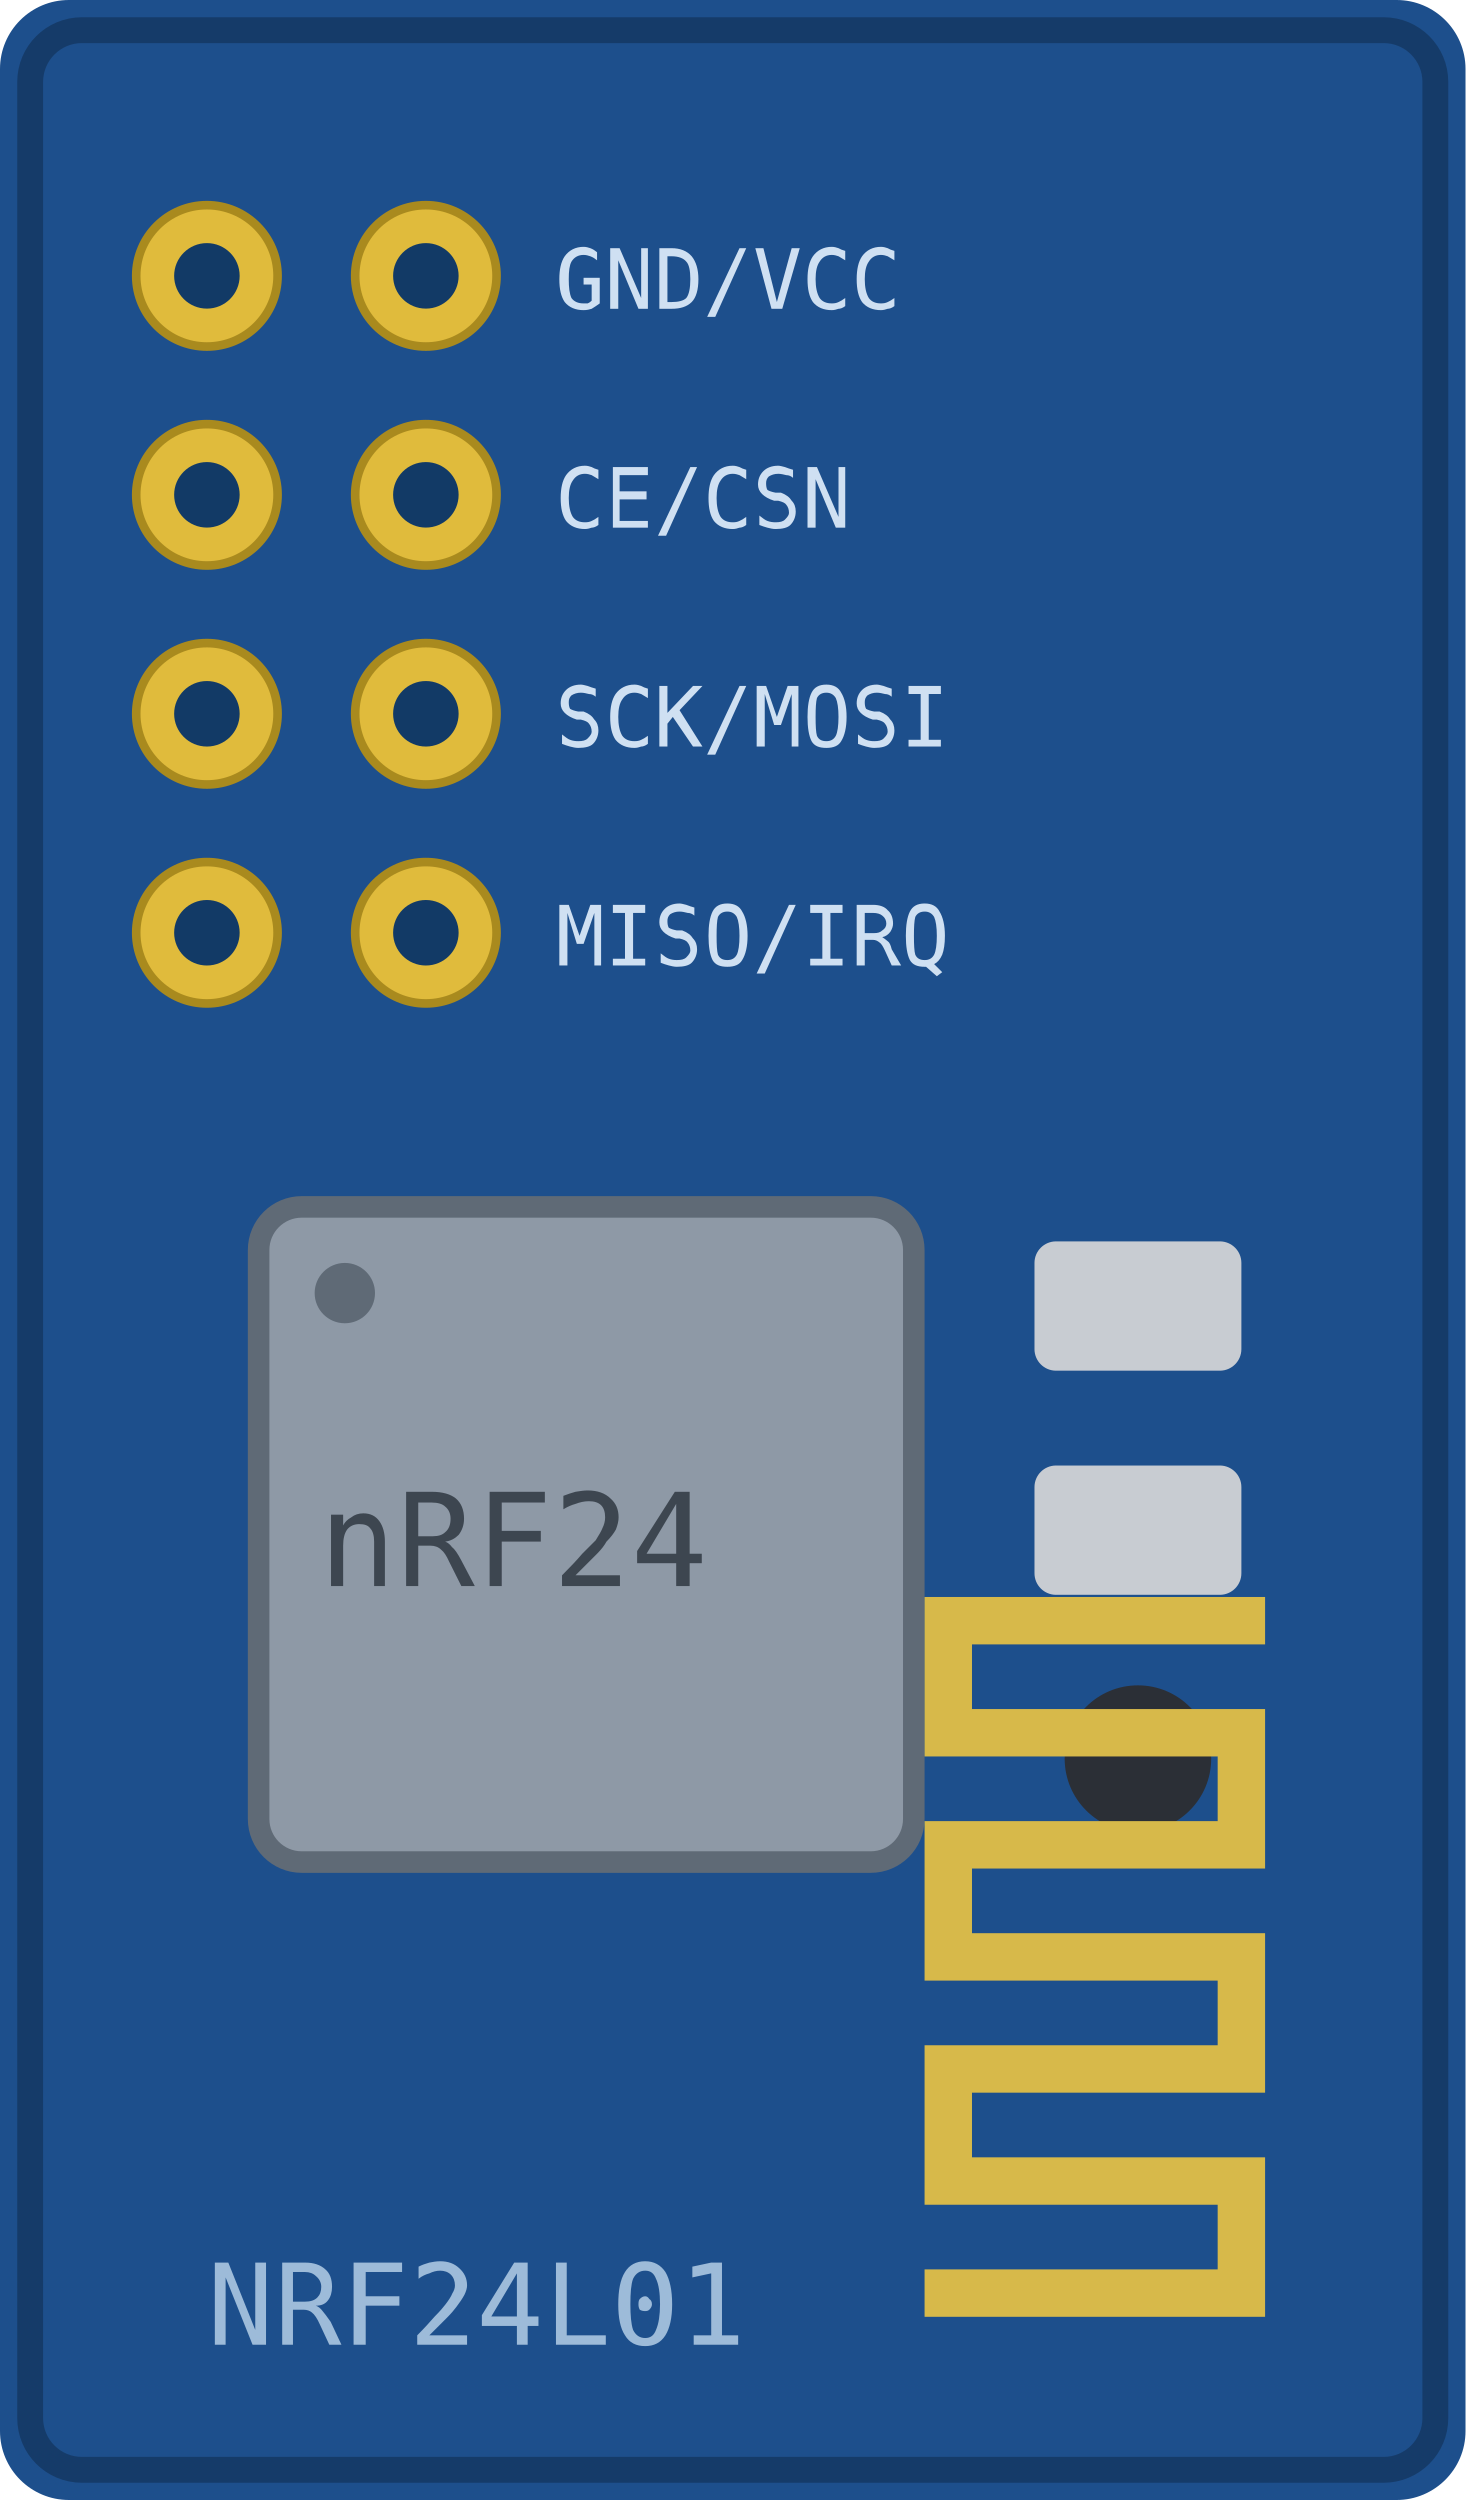
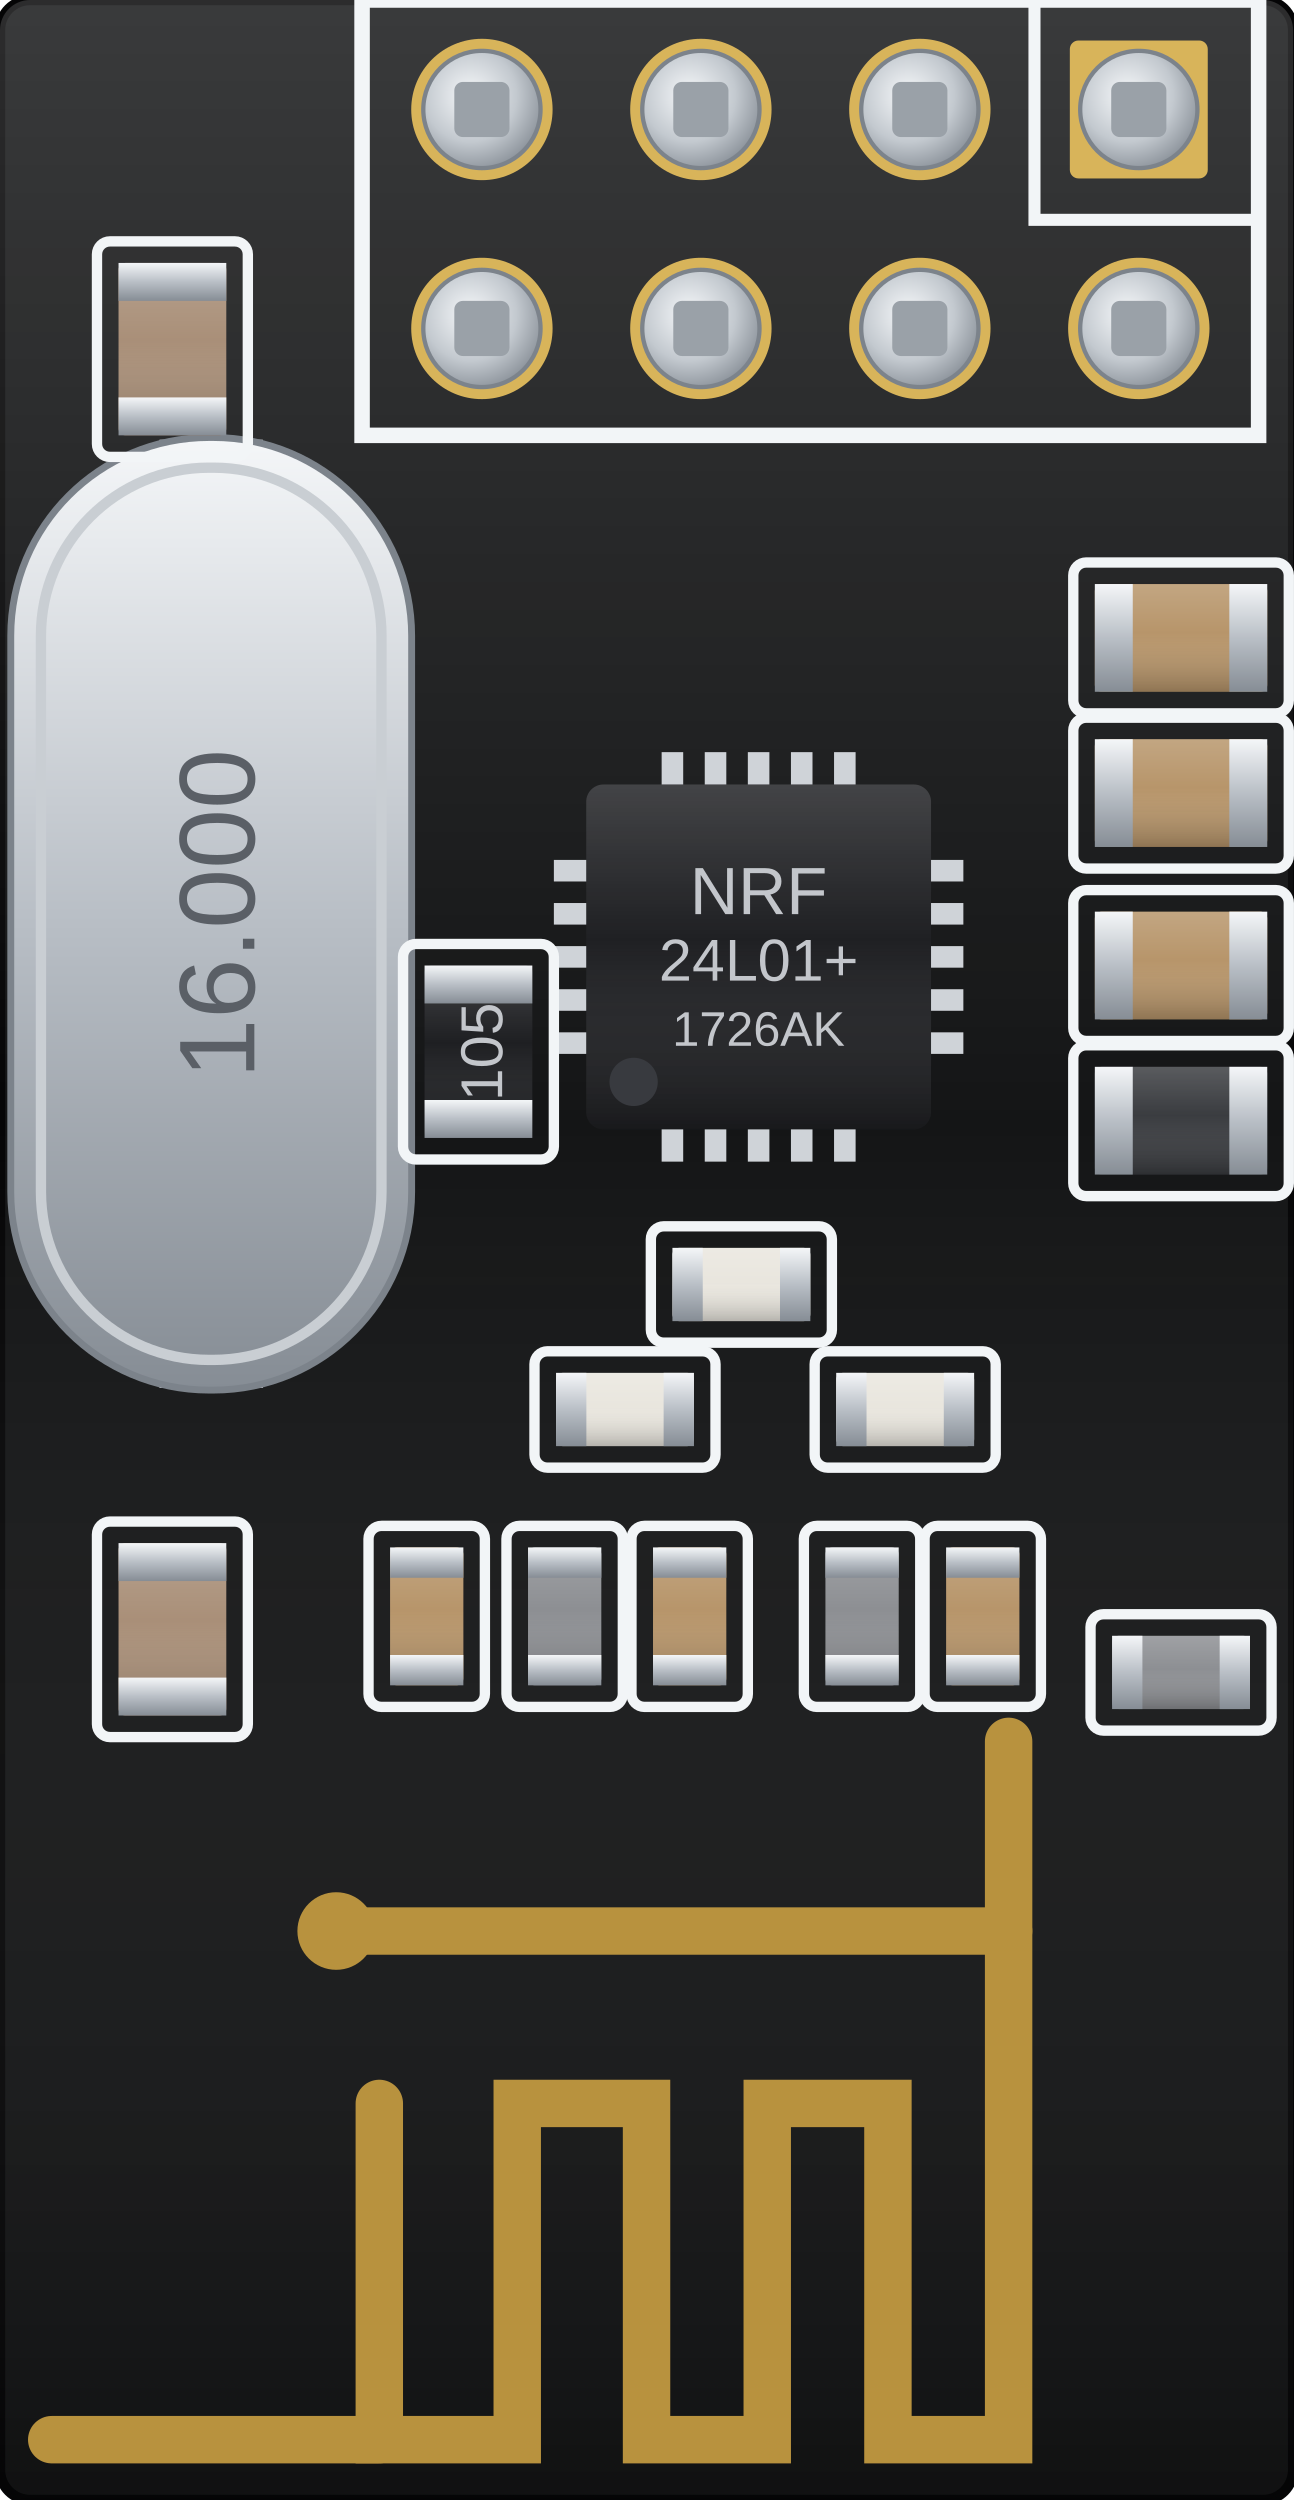
- <svg xmlns="http://www.w3.org/2000/svg" version="1.1" width="17.0mm" height="29.0mm" viewBox="0 0 17.0 29.0" font-family="monospace" text-anchor="start">
-   <rect x="0" y="0" width="17.0" height="29.0" rx="0.8" fill="#1d4f8c" />
-   <rect x="0.35" y="0.35" width="16.3" height="28.3" rx="0.6" fill="none" stroke="#153b69" stroke-width="0.3" />
-   <g fill="#e0bb3c" stroke="#a98a1e" stroke-width="0.1">
-     <circle cx="2.40" cy="3.20" r="0.82" />
-     <circle cx="4.94" cy="3.20" r="0.82" />
-     <circle cx="2.40" cy="5.74" r="0.82" />
-     <circle cx="4.94" cy="5.74" r="0.82" />
-     <circle cx="2.40" cy="8.28" r="0.82" />
-     <circle cx="4.94" cy="8.28" r="0.82" />
-     <circle cx="2.40" cy="10.82" r="0.82" />
-     <circle cx="4.94" cy="10.82" r="0.82" />
-   </g>
-   <g fill="#123a66">
-     <circle cx="2.40" cy="3.20" r="0.38" />
-     <circle cx="4.94" cy="3.20" r="0.38" />
-     <circle cx="2.40" cy="5.74" r="0.38" />
-     <circle cx="4.94" cy="5.74" r="0.38" />
-     <circle cx="2.40" cy="8.28" r="0.38" />
-     <circle cx="4.94" cy="8.28" r="0.38" />
-     <circle cx="2.40" cy="10.82" r="0.38" />
-     <circle cx="4.94" cy="10.82" r="0.38" />
-   </g>
-   <text fill="#cfe0f2" font-size="0.95px">
-     <tspan x="6.44" y="3.58">GND/VCC</tspan>
-     <tspan x="6.44" y="6.12">CE/CSN</tspan>
-     <tspan x="6.44" y="8.66">SCK/MOSI</tspan>
-     <tspan x="6.44" y="11.20">MISO/IRQ</tspan>
-   </text>
-   <rect x="3.0" y="14.0" width="7.6" height="7.6" rx="0.5" fill="#8e99a6" />
-   <rect x="3.0" y="14.0" width="7.6" height="7.6" rx="0.5" fill="none" stroke="#5f6a76" stroke-width="0.25" />
-   <circle cx="4.0" cy="15.0" r="0.35" fill="#5f6a76" />
-   <text x="3.7" y="18.4" fill="#3d4650" font-size="1.5px">nRF24</text>
-   <rect x="12.0" y="14.4" width="2.4" height="1.5" rx="0.25" fill="#c8ccd2" />
-   <rect x="12.0" y="17.0" width="2.4" height="1.5" rx="0.25" fill="#c8ccd2" />
-   <circle cx="13.2" cy="20.4" r="0.85" fill="#2b2f36" />
-   <path d="M11.0 26.6 h3.4 v-1.3 h-3.4 v-1.3 h3.4 v-1.3 h-3.4 v-1.3 h3.4 v-1.3 h-3.4 v-1.3 h3.4" fill="none" stroke="#d7b94a" stroke-width="0.55" stroke-linecap="square" />
-   <text x="2.4" y="27.2" fill="#9dbbd9" font-size="1.3px">NRF24L01</text>
+ <svg xmlns="http://www.w3.org/2000/svg" version="1.1" width="56.693px" height="109.606px" viewBox="0 0 56.693 109.606">
+   <defs>
+     <linearGradient id="luz" x1="0" y1="0" x2="0" y2="1">
+       <stop offset="0" stop-color="#ffffff" stop-opacity="0.16" />
+       <stop offset="0.45" stop-color="#ffffff" stop-opacity="0" />
+       <stop offset="1" stop-color="#000000" stop-opacity="0.22" />
+     </linearGradient>
+     <linearGradient id="metal" x1="0" y1="0" x2="0" y2="1">
+       <stop offset="0" stop-color="#f4f6f8" />
+       <stop offset="0.5" stop-color="#b9bfc6" />
+       <stop offset="1" stop-color="#868d95" />
+     </linearGradient>
+     <linearGradient id="metal-h" x1="0" y1="0" x2="1" y2="0">
+       <stop offset="0" stop-color="#8a9199" />
+       <stop offset="0.35" stop-color="#eef1f4" />
+       <stop offset="0.7" stop-color="#b3b9c0" />
+       <stop offset="1" stop-color="#7c838b" />
+     </linearGradient>
+     <radialGradient id="lata" cx="0.4" cy="0.38" r="0.66">
+       <stop offset="0" stop-color="#f6f8fa" />
+       <stop offset="0.6" stop-color="#c3c9cf" />
+       <stop offset="1" stop-color="#8c939b" />
+     </radialGradient>
+     <linearGradient id="plastico" x1="0" y1="0" x2="0" y2="1">
+       <stop offset="0" stop-color="#3a3c40" />
+       <stop offset="1" stop-color="#16171a" />
+     </linearGradient>
+     <linearGradient id="ouro" x1="0" y1="0" x2="0" y2="1">
+       <stop offset="0" stop-color="#f4dc8c" />
+       <stop offset="1" stop-color="#b88a2c" />
+     </linearGradient>
+   </defs>
+   <rect x="0" y="0" width="56.693" height="109.606" rx="1.323" fill="#141516" stroke="#050506" stroke-width="0.454" />
+   <rect x="0" y="0" width="56.693" height="109.606" rx="1.323" fill="url(#luz)" />
+   <path d="M44.22 76.346 L44.22 106.961 L38.929 106.961 L38.929 92.22 L33.638 92.22 L33.638 106.961 L28.346 106.961 L28.346 92.22 L22.677 92.22 L22.677 106.961 L16.63 106.961 L16.63 92.22" fill="none" stroke="#b8923e" stroke-width="2.079" stroke-linecap="round" />
+   <path d="M44.22 84.661 L14.74 84.661" fill="none" stroke="#b8923e" stroke-width="2.079" stroke-linecap="round" />
+   <circle cx="14.74" cy="84.661" r="1.701" fill="#b8923e" />
+   <path d="M16.63 106.961 L2.268 106.961" fill="none" stroke="#b8923e" stroke-width="2.079" stroke-linecap="round" />
+   <rect x="15.874" y="0" width="39.307" height="19.087" fill="none" stroke="#f2f5f7" stroke-width="0.68" />
+   <rect x="45.354" y="0" width="9.827" height="9.638" fill="none" stroke="#f2f5f7" stroke-width="0.529" />
+   <rect x="46.904" y="1.776" width="6.047" height="6.047" rx="0.378" fill="#d8b45a" />
+   <circle cx="49.928" cy="4.8" r="2.57" fill="url(#lata)" stroke="#7c838b" stroke-width="0.189" />
+   <rect x="48.718" y="3.591" width="2.419" height="2.419" rx="0.378" fill="#9aa1a8" />
+   <circle cx="49.928" cy="14.4" r="3.099" fill="#d8b45a" />
+   <circle cx="49.928" cy="14.4" r="2.57" fill="url(#lata)" stroke="#7c838b" stroke-width="0.189" />
+   <rect x="48.718" y="13.191" width="2.419" height="2.419" rx="0.378" fill="#9aa1a8" />
+   <circle cx="40.328" cy="4.8" r="3.099" fill="#d8b45a" />
+   <circle cx="40.328" cy="4.8" r="2.57" fill="url(#lata)" stroke="#7c838b" stroke-width="0.189" />
+   <rect x="39.118" y="3.591" width="2.419" height="2.419" rx="0.378" fill="#9aa1a8" />
+   <circle cx="40.328" cy="14.4" r="3.099" fill="#d8b45a" />
+   <circle cx="40.328" cy="14.4" r="2.57" fill="url(#lata)" stroke="#7c838b" stroke-width="0.189" />
+   <rect x="39.118" y="13.191" width="2.419" height="2.419" rx="0.378" fill="#9aa1a8" />
+   <circle cx="30.728" cy="4.8" r="3.099" fill="#d8b45a" />
+   <circle cx="30.728" cy="4.8" r="2.57" fill="url(#lata)" stroke="#7c838b" stroke-width="0.189" />
+   <rect x="29.518" y="3.591" width="2.419" height="2.419" rx="0.378" fill="#9aa1a8" />
+   <circle cx="30.728" cy="14.4" r="3.099" fill="#d8b45a" />
+   <circle cx="30.728" cy="14.4" r="2.57" fill="url(#lata)" stroke="#7c838b" stroke-width="0.189" />
+   <rect x="29.518" y="13.191" width="2.419" height="2.419" rx="0.378" fill="#9aa1a8" />
+   <circle cx="21.128" cy="4.8" r="3.099" fill="#d8b45a" />
+   <circle cx="21.128" cy="4.8" r="2.57" fill="url(#lata)" stroke="#7c838b" stroke-width="0.189" />
+   <rect x="19.918" y="3.591" width="2.419" height="2.419" rx="0.378" fill="#9aa1a8" />
+   <circle cx="21.128" cy="14.4" r="3.099" fill="#d8b45a" />
+   <circle cx="21.128" cy="14.4" r="2.57" fill="url(#lata)" stroke="#7c838b" stroke-width="0.189" />
+   <rect x="19.918" y="13.191" width="2.419" height="2.419" rx="0.378" fill="#9aa1a8" />
+   <rect x="6.992" y="19.276" width="4.535" height="3.78" fill="#cfd3d8" />
+   <rect x="6.992" y="57.071" width="4.535" height="3.78" fill="#cfd3d8" />
+   <rect x="0.472" y="19.181" width="17.575" height="41.764" rx="8.693" fill="url(#metal)" stroke="#7c838b" stroke-width="0.302" />
+   <rect x="1.795" y="20.504" width="14.929" height="39.118" rx="7.37" fill="none" stroke="#c9ced3" stroke-width="0.454" />
+   <text transform="translate(9.26 40.063) rotate(-90)" x="0" y="1.89" font-family="Arial" font-weight="normal" font-size="4.724" fill="#5a5f66" text-anchor="middle">16.000</text>
+   <rect x="29.008" y="32.976" width="0.945" height="1.701" fill="#cfd3d8" />
+   <rect x="29.008" y="49.228" width="0.945" height="1.701" fill="#cfd3d8" />
+   <rect x="24.283" y="37.701" width="1.701" height="0.945" fill="#cfd3d8" />
+   <rect x="40.535" y="37.701" width="1.701" height="0.945" fill="#cfd3d8" />
+   <rect x="30.898" y="32.976" width="0.945" height="1.701" fill="#cfd3d8" />
+   <rect x="30.898" y="49.228" width="0.945" height="1.701" fill="#cfd3d8" />
+   <rect x="24.283" y="39.591" width="1.701" height="0.945" fill="#cfd3d8" />
+   <rect x="40.535" y="39.591" width="1.701" height="0.945" fill="#cfd3d8" />
+   <rect x="32.787" y="32.976" width="0.945" height="1.701" fill="#cfd3d8" />
+   <rect x="32.787" y="49.228" width="0.945" height="1.701" fill="#cfd3d8" />
+   <rect x="24.283" y="41.48" width="1.701" height="0.945" fill="#cfd3d8" />
+   <rect x="40.535" y="41.48" width="1.701" height="0.945" fill="#cfd3d8" />
+   <rect x="34.677" y="32.976" width="0.945" height="1.701" fill="#cfd3d8" />
+   <rect x="34.677" y="49.228" width="0.945" height="1.701" fill="#cfd3d8" />
+   <rect x="24.283" y="43.37" width="1.701" height="0.945" fill="#cfd3d8" />
+   <rect x="40.535" y="43.37" width="1.701" height="0.945" fill="#cfd3d8" />
+   <rect x="36.567" y="32.976" width="0.945" height="1.701" fill="#cfd3d8" />
+   <rect x="36.567" y="49.228" width="0.945" height="1.701" fill="#cfd3d8" />
+   <rect x="24.283" y="45.26" width="1.701" height="0.945" fill="#cfd3d8" />
+   <rect x="40.535" y="45.26" width="1.701" height="0.945" fill="#cfd3d8" />
+   <rect x="25.701" y="34.394" width="15.118" height="15.118" rx="0.756" fill="#1f2023" />
+   <rect x="25.701" y="34.394" width="15.118" height="15.118" rx="0.756" fill="url(#luz)" />
+   <circle cx="27.78" cy="47.433" r="1.058" fill="#383a3f" />
+   <text transform="translate(33.26 44.999) rotate(0)" x="0" y="0.85" font-family="Arial" font-weight="normal" font-size="2.126" fill="#c3c6cb" text-anchor="middle">1726AK</text>
+   <text transform="translate(33.26 41.953) rotate(0)" x="0" y="1.039" font-family="Arial" font-weight="normal" font-size="2.598" fill="#c3c6cb" text-anchor="middle">24L01+</text>
+   <text transform="translate(33.26 38.906) rotate(0)" x="0" y="1.172" font-family="Arial" font-weight="normal" font-size="2.929" fill="#c3c6cb" text-anchor="middle">NRF</text>
+   <rect x="17.669" y="41.386" width="6.614" height="9.449" rx="0.567" fill="none" stroke="#f2f5f7" stroke-width="0.454" />
+   <rect x="18.614" y="42.331" width="4.724" height="7.559" rx="0.302" fill="#1e1f22" />
+   <rect x="18.614" y="42.331" width="4.724" height="7.559" rx="0.302" fill="url(#luz)" />
+   <rect x="18.614" y="42.331" width="4.724" height="1.663" fill="url(#metal)" />
+   <rect x="18.614" y="48.227" width="4.724" height="1.663" fill="url(#metal)" />
+   <text transform="translate(20.976 46.11) rotate(-90)" x="0" y="1.039" font-family="Arial" font-weight="normal" font-size="2.598" fill="#c3c6cb" text-anchor="middle">105</text>
+   <rect x="47.055" y="24.661" width="9.449" height="6.614" rx="0.567" fill="none" stroke="#f2f5f7" stroke-width="0.454" />
+   <rect x="48" y="25.606" width="7.559" height="4.724" rx="0.302" fill="#b7956a" />
+   <rect x="48" y="25.606" width="7.559" height="4.724" rx="0.302" fill="url(#luz)" />
+   <rect x="48" y="25.606" width="1.663" height="4.724" fill="url(#metal)" />
+   <rect x="53.896" y="25.606" width="1.663" height="4.724" fill="url(#metal)" />
+   <rect x="47.055" y="31.465" width="9.449" height="6.614" rx="0.567" fill="none" stroke="#f2f5f7" stroke-width="0.454" />
+   <rect x="48" y="32.409" width="7.559" height="4.724" rx="0.302" fill="#b7956a" />
+   <rect x="48" y="32.409" width="7.559" height="4.724" rx="0.302" fill="url(#luz)" />
+   <rect x="48" y="32.409" width="1.663" height="4.724" fill="url(#metal)" />
+   <rect x="53.896" y="32.409" width="1.663" height="4.724" fill="url(#metal)" />
+   <rect x="47.055" y="39.024" width="9.449" height="6.614" rx="0.567" fill="none" stroke="#f2f5f7" stroke-width="0.454" />
+   <rect x="48" y="39.969" width="7.559" height="4.724" rx="0.302" fill="#b7956a" />
+   <rect x="48" y="39.969" width="7.559" height="4.724" rx="0.302" fill="url(#luz)" />
+   <rect x="48" y="39.969" width="1.663" height="4.724" fill="url(#metal)" />
+   <rect x="53.896" y="39.969" width="1.663" height="4.724" fill="url(#metal)" />
+   <rect x="47.055" y="45.827" width="9.449" height="6.614" rx="0.567" fill="none" stroke="#f2f5f7" stroke-width="0.454" />
+   <rect x="48" y="46.772" width="7.559" height="4.724" rx="0.302" fill="#3a3c40" />
+   <rect x="48" y="46.772" width="7.559" height="4.724" rx="0.302" fill="url(#luz)" />
+   <rect x="48" y="46.772" width="1.663" height="4.724" fill="url(#metal)" />
+   <rect x="53.896" y="46.772" width="1.663" height="4.724" fill="url(#metal)" />
+   <rect x="4.252" y="10.583" width="6.614" height="9.449" rx="0.567" fill="none" stroke="#f2f5f7" stroke-width="0.454" />
+   <rect x="5.197" y="11.528" width="4.724" height="7.559" rx="0.302" fill="#a98f78" />
+   <rect x="5.197" y="11.528" width="4.724" height="7.559" rx="0.302" fill="url(#luz)" />
+   <rect x="5.197" y="11.528" width="4.724" height="1.663" fill="url(#metal)" />
+   <rect x="5.197" y="17.424" width="4.724" height="1.663" fill="url(#metal)" />
+   <rect x="4.252" y="66.709" width="6.614" height="9.449" rx="0.567" fill="none" stroke="#f2f5f7" stroke-width="0.454" />
+   <rect x="5.197" y="67.654" width="4.724" height="7.559" rx="0.302" fill="#a98f78" />
+   <rect x="5.197" y="67.654" width="4.724" height="7.559" rx="0.302" fill="url(#luz)" />
+   <rect x="5.197" y="67.654" width="4.724" height="1.663" fill="url(#metal)" />
+   <rect x="5.197" y="73.55" width="4.724" height="1.663" fill="url(#metal)" />
+   <rect x="28.535" y="53.764" width="7.937" height="5.102" rx="0.567" fill="none" stroke="#f2f5f7" stroke-width="0.454" />
+   <rect x="29.48" y="54.709" width="6.047" height="3.213" rx="0.302" fill="#e9e6de" />
+   <rect x="29.48" y="54.709" width="6.047" height="3.213" rx="0.302" fill="url(#luz)" />
+   <rect x="29.48" y="54.709" width="1.33" height="3.213" fill="url(#metal)" />
+   <rect x="34.197" y="54.709" width="1.33" height="3.213" fill="url(#metal)" />
+   <rect x="23.433" y="59.244" width="7.937" height="5.102" rx="0.567" fill="none" stroke="#f2f5f7" stroke-width="0.454" />
+   <rect x="24.378" y="60.189" width="6.047" height="3.213" rx="0.302" fill="#e9e6de" />
+   <rect x="24.378" y="60.189" width="6.047" height="3.213" rx="0.302" fill="url(#luz)" />
+   <rect x="24.378" y="60.189" width="1.33" height="3.213" fill="url(#metal)" />
+   <rect x="29.095" y="60.189" width="1.33" height="3.213" fill="url(#metal)" />
+   <rect x="35.717" y="59.244" width="7.937" height="5.102" rx="0.567" fill="none" stroke="#f2f5f7" stroke-width="0.454" />
+   <rect x="36.661" y="60.189" width="6.047" height="3.213" rx="0.302" fill="#e9e6de" />
+   <rect x="36.661" y="60.189" width="6.047" height="3.213" rx="0.302" fill="url(#luz)" />
+   <rect x="36.661" y="60.189" width="1.33" height="3.213" fill="url(#metal)" />
+   <rect x="41.378" y="60.189" width="1.33" height="3.213" fill="url(#metal)" />
+   <rect x="16.157" y="66.898" width="5.102" height="7.937" rx="0.567" fill="none" stroke="#f2f5f7" stroke-width="0.454" />
+   <rect x="17.102" y="67.843" width="3.213" height="6.047" rx="0.302" fill="#b7956a" />
+   <rect x="17.102" y="67.843" width="3.213" height="6.047" rx="0.302" fill="url(#luz)" />
+   <rect x="17.102" y="67.843" width="3.213" height="1.33" fill="url(#metal)" />
+   <rect x="17.102" y="72.559" width="3.213" height="1.33" fill="url(#metal)" />
+   <rect x="22.205" y="66.898" width="5.102" height="7.937" rx="0.567" fill="none" stroke="#f2f5f7" stroke-width="0.454" />
+   <rect x="23.15" y="67.843" width="3.213" height="6.047" rx="0.302" fill="#8d8f93" />
+   <rect x="23.15" y="67.843" width="3.213" height="6.047" rx="0.302" fill="url(#luz)" />
+   <rect x="23.15" y="67.843" width="3.213" height="1.33" fill="url(#metal)" />
+   <rect x="23.15" y="72.559" width="3.213" height="1.33" fill="url(#metal)" />
+   <rect x="27.685" y="66.898" width="5.102" height="7.937" rx="0.567" fill="none" stroke="#f2f5f7" stroke-width="0.454" />
+   <rect x="28.63" y="67.843" width="3.213" height="6.047" rx="0.302" fill="#b7956a" />
+   <rect x="28.63" y="67.843" width="3.213" height="6.047" rx="0.302" fill="url(#luz)" />
+   <rect x="28.63" y="67.843" width="3.213" height="1.33" fill="url(#metal)" />
+   <rect x="28.63" y="72.559" width="3.213" height="1.33" fill="url(#metal)" />
+   <rect x="35.244" y="66.898" width="5.102" height="7.937" rx="0.567" fill="none" stroke="#f2f5f7" stroke-width="0.454" />
+   <rect x="36.189" y="67.843" width="3.213" height="6.047" rx="0.302" fill="#8d8f93" />
+   <rect x="36.189" y="67.843" width="3.213" height="6.047" rx="0.302" fill="url(#luz)" />
+   <rect x="36.189" y="67.843" width="3.213" height="1.33" fill="url(#metal)" />
+   <rect x="36.189" y="72.559" width="3.213" height="1.33" fill="url(#metal)" />
+   <rect x="40.535" y="66.898" width="5.102" height="7.937" rx="0.567" fill="none" stroke="#f2f5f7" stroke-width="0.454" />
+   <rect x="41.48" y="67.843" width="3.213" height="6.047" rx="0.302" fill="#b7956a" />
+   <rect x="41.48" y="67.843" width="3.213" height="6.047" rx="0.302" fill="url(#luz)" />
+   <rect x="41.48" y="67.843" width="3.213" height="1.33" fill="url(#metal)" />
+   <rect x="41.48" y="72.559" width="3.213" height="1.33" fill="url(#metal)" />
+   <rect x="47.811" y="70.772" width="7.937" height="5.102" rx="0.567" fill="none" stroke="#f2f5f7" stroke-width="0.454" />
+   <rect x="48.756" y="71.717" width="6.047" height="3.213" rx="0.302" fill="#8d8f93" />
+   <rect x="48.756" y="71.717" width="6.047" height="3.213" rx="0.302" fill="url(#luz)" />
+   <rect x="48.756" y="71.717" width="1.33" height="3.213" fill="url(#metal)" />
+   <rect x="53.473" y="71.717" width="1.33" height="3.213" fill="url(#metal)" />
</svg>
